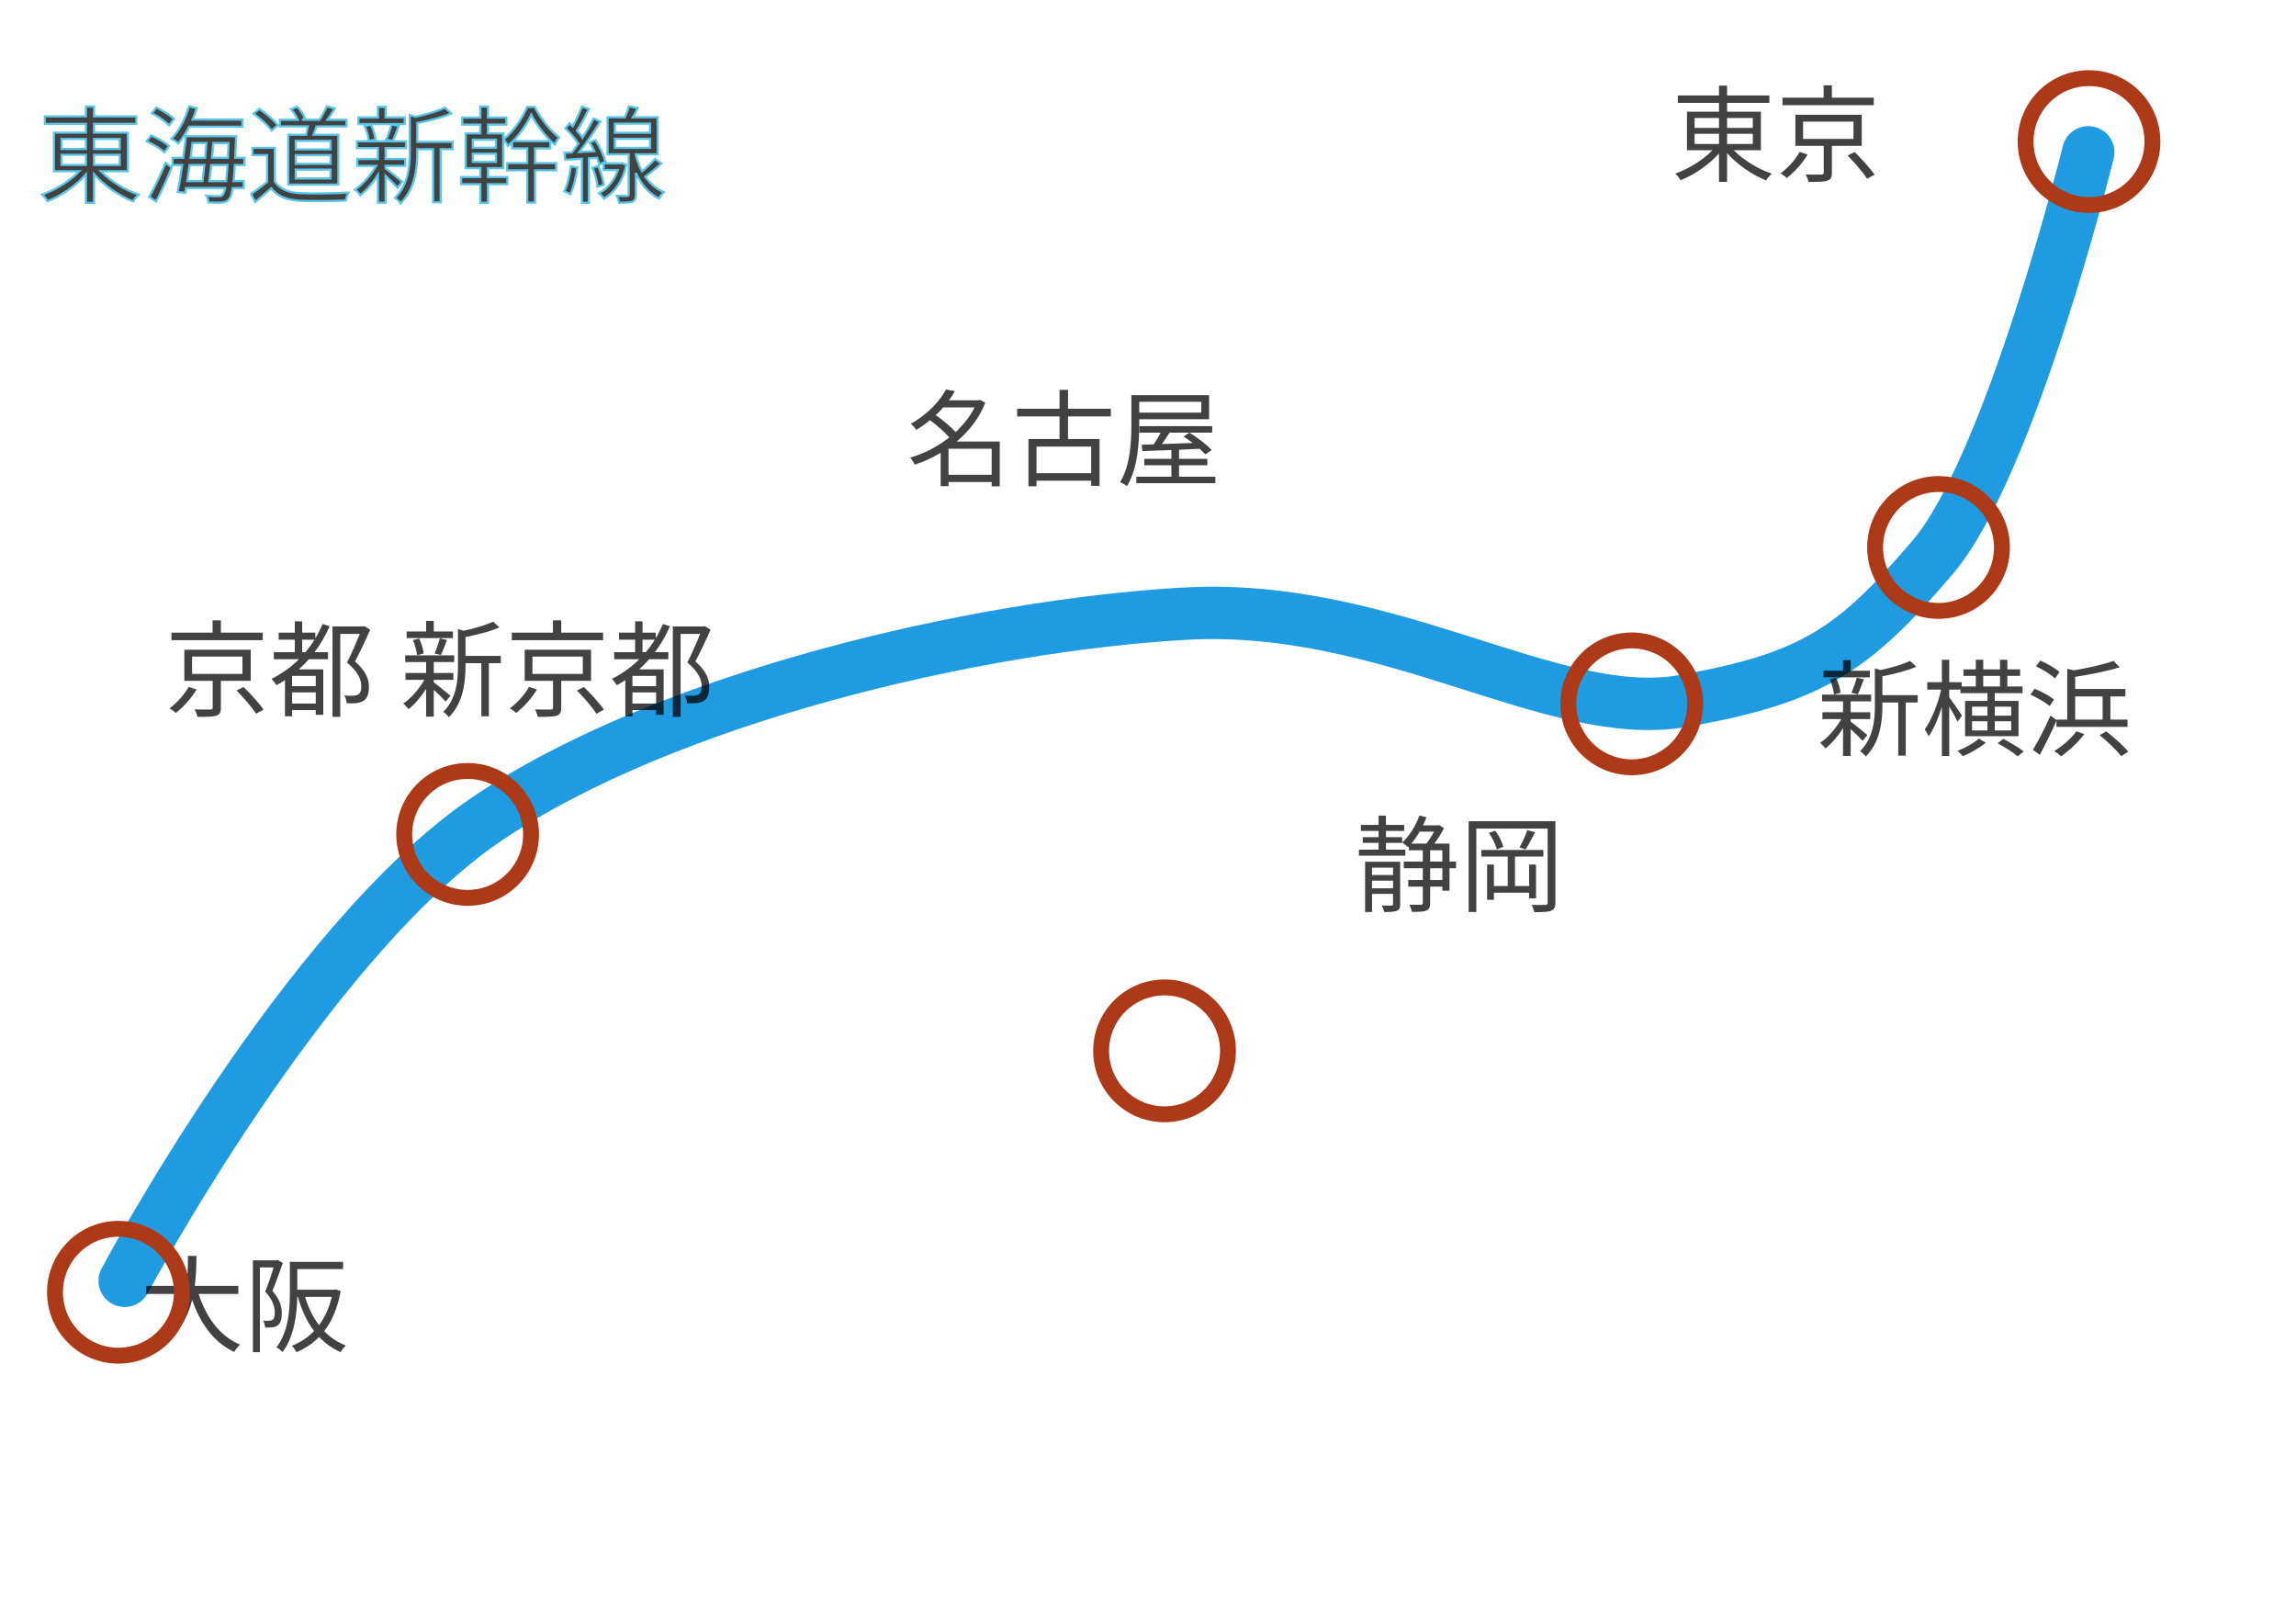
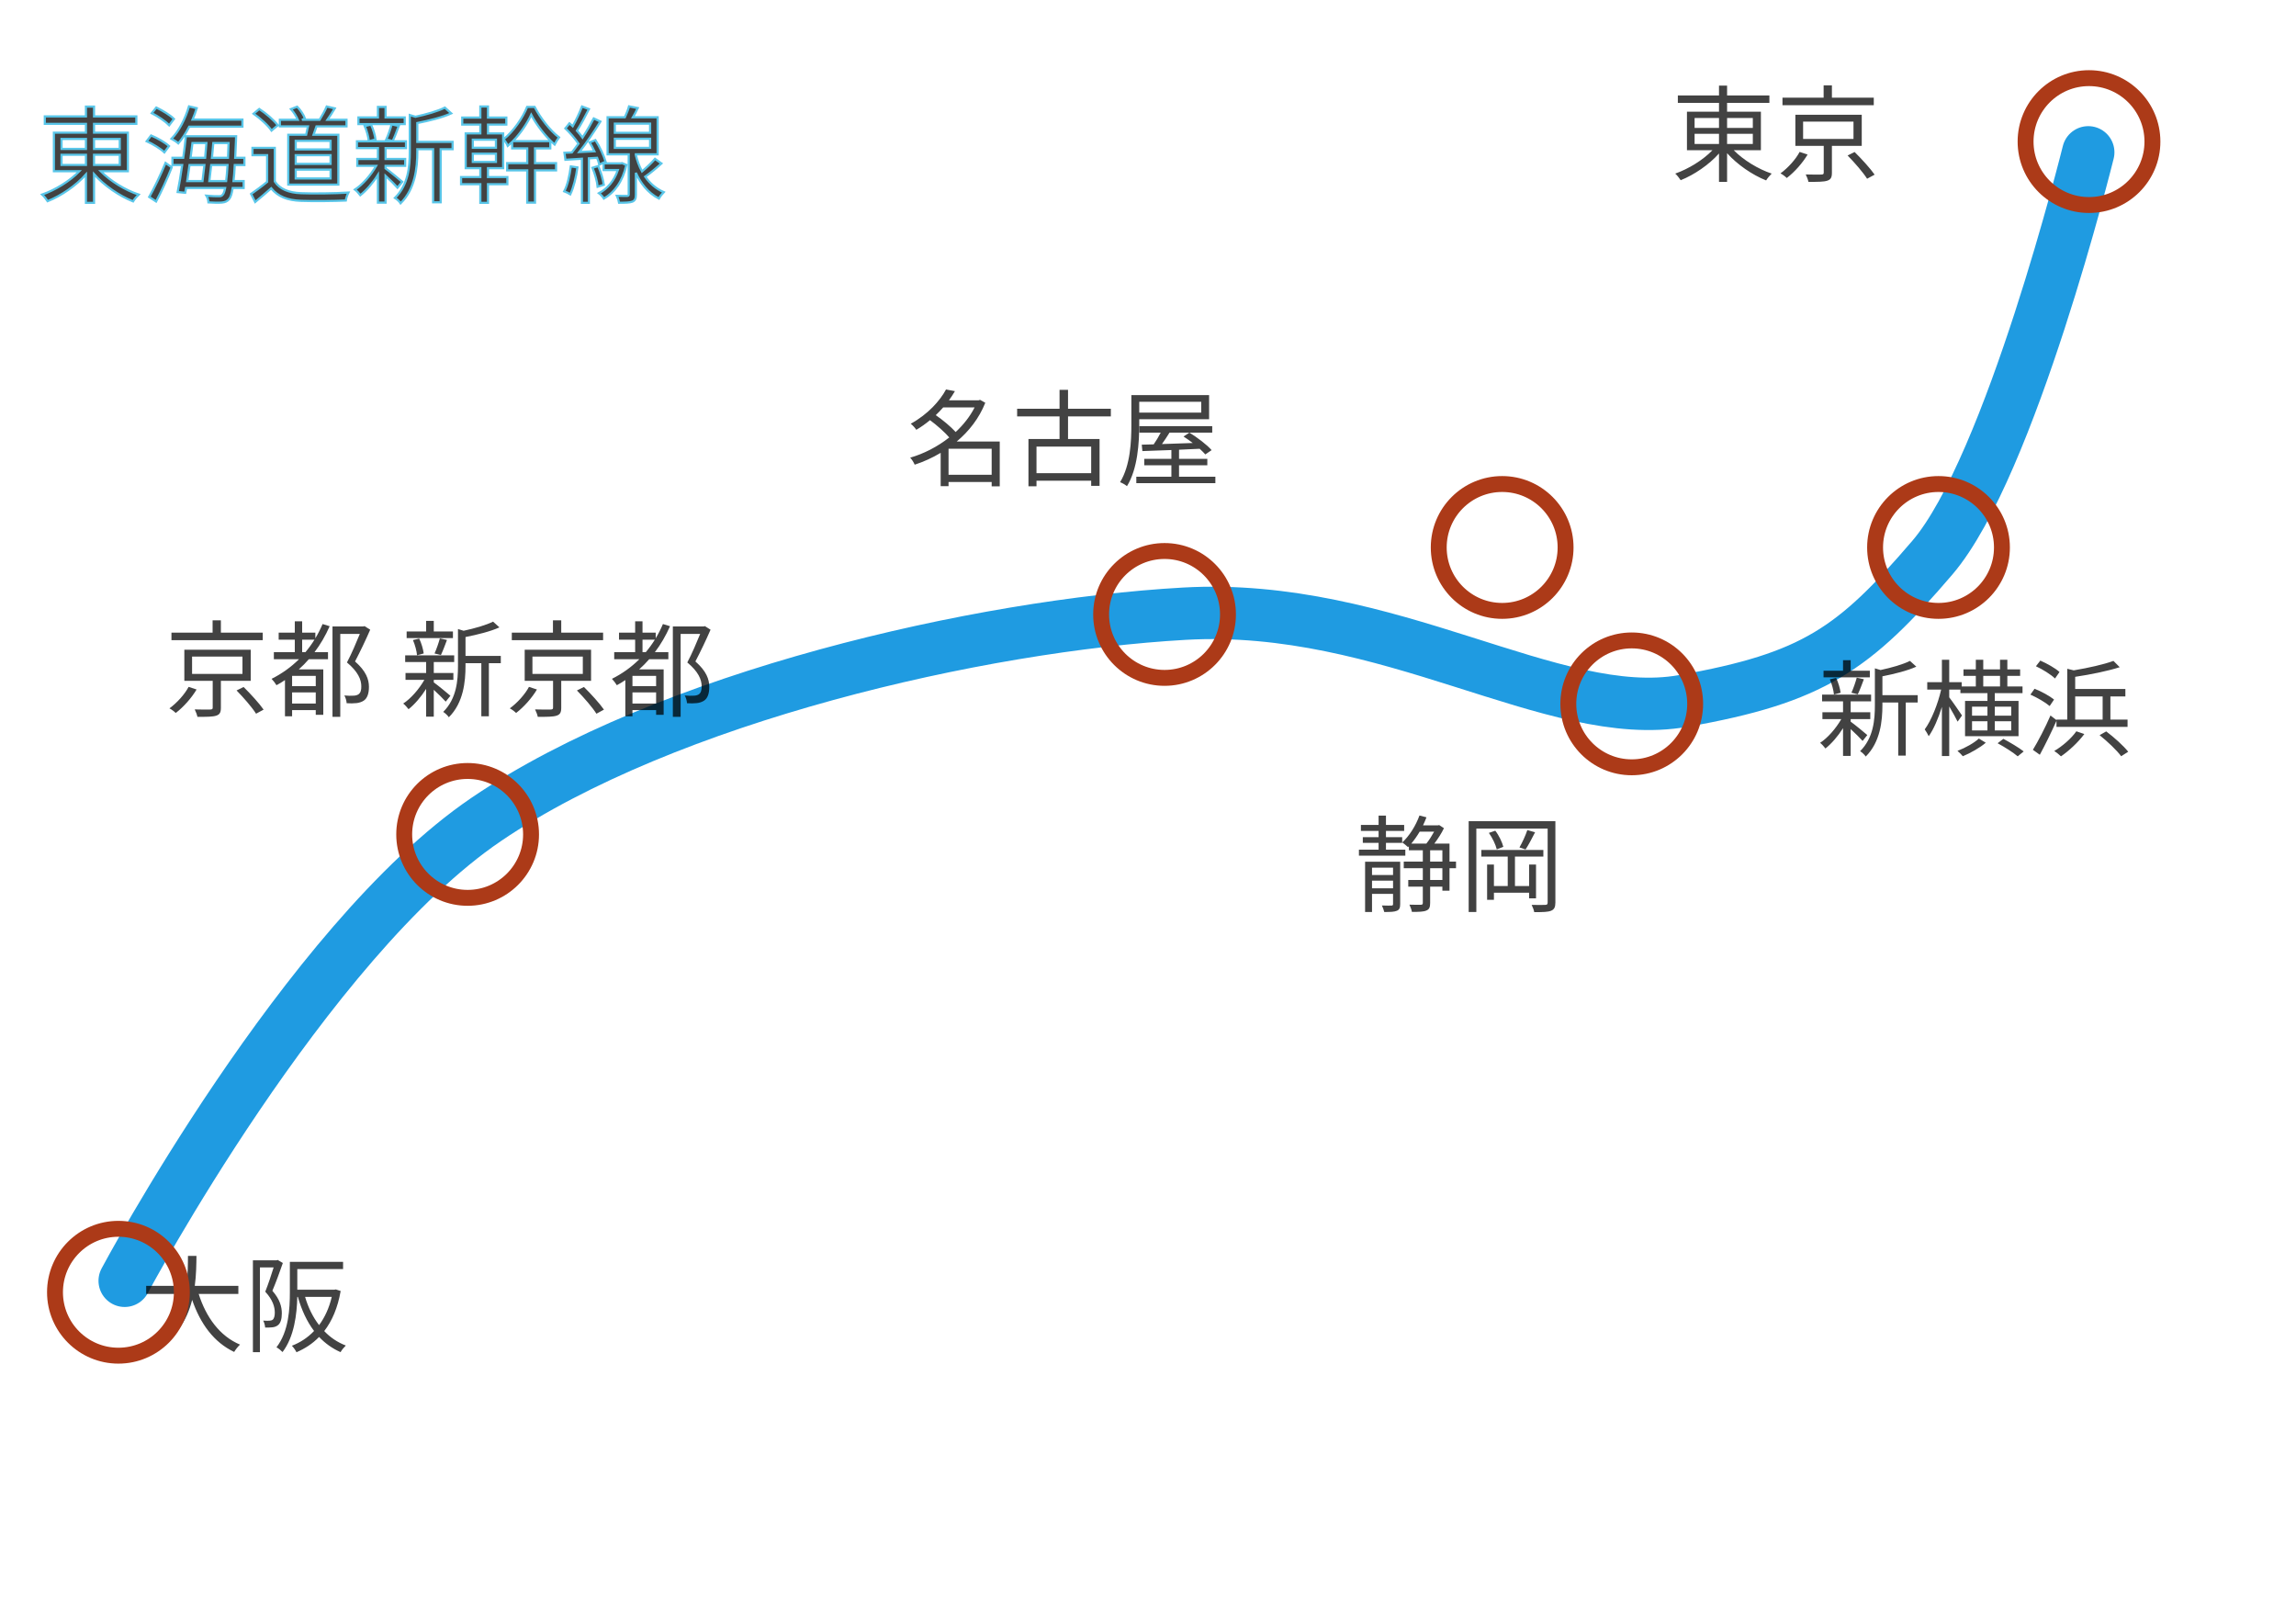
<svg xmlns="http://www.w3.org/2000/svg" width="1052.362" height="744.094" id="svg2" version="1.1">
  <defs id="defs4" />
  <g id="layer1" transform="translate(0,-308.2677)">
    <text xml:space="preserve" style="font-size:36px;font-style:normal;font-variant:normal;font-weight:normal;font-stretch:normal;text-indent:0;text-align:center;text-decoration:none;line-height:100%;letter-spacing:0px;word-spacing:0px;text-transform:none;direction:ltr;block-progression:tb;writing-mode:lr-tb;text-anchor:middle;baseline-shift:baseline;opacity:0.739;color:#000000;fill:#000000;fill-opacity:1;fill-rule:nonzero;stroke:none;stroke-width:1px;marker:none;visibility:visible;display:inline;overflow:visible;enable-background:accumulate;font-family:HGPSoeiKakupoptai;-inkscape-font-specification:HGPSoeiKakupoptai" x="65.714" y="646.952" id="text3759" transform="translate(0,308.2677)">
      <tspan id="tspan3761" x="65.714" y="646.952" />
    </text>
    <g id="g3850">
      <path id="path2985" d="M 957.143,378.076 C 957.143,378.076 921.572,521.909 885.714,563.791 849.856,605.672 831.156,618.988 771.429,629.505 711.701,640.022 636.98,584.168 542.857,589.505 448.734,594.842 305.908,627.425 222.857,683.791 139.806,740.156 57.143,895.219 57.143,895.219" style="fill:none;stroke:#1f9be1;stroke-width:24;stroke-linecap:round;stroke-linejoin:round;stroke-miterlimit:4;stroke-opacity:1;stroke-dasharray:none" />
      <text id="text3755" y="632.934" x="167.143" style="font-size:48px;font-style:normal;font-variant:normal;font-weight:normal;font-stretch:normal;text-indent:0;text-align:center;text-decoration:none;line-height:100%;letter-spacing:0px;word-spacing:0px;text-transform:none;direction:ltr;block-progression:tb;writing-mode:lr-tb;text-anchor:middle;baseline-shift:baseline;opacity:0.739;color:#000000;fill:#000000;fill-opacity:1;fill-rule:nonzero;stroke:none;stroke-width:1px;marker:none;visibility:visible;display:inline;overflow:visible;enable-background:accumulate;font-family:HGPSoeiKakupoptai;-inkscape-font-specification:HGPSoeiKakupoptai" xml:space="preserve">
        <tspan y="632.934" x="167.143" id="tspan3757">京都</tspan>
      </text>
      <text id="text3755" y="632.934" x="167.143" style="font-size:48px;font-style:normal;font-variant:normal;font-weight:normal;font-stretch:normal;text-indent:0;text-align:center;text-decoration:none;line-height:100%;letter-spacing:0px;word-spacing:0px;text-transform:none;direction:ltr;block-progression:tb;writing-mode:lr-tb;text-anchor:middle;baseline-shift:baseline;opacity:0.739;color:#000000;fill:#000000;fill-opacity:1;fill-rule:nonzero;stroke:none;stroke-width:1px;marker:none;visibility:visible;display:inline;overflow:visible;enable-background:accumulate;font-family:HGPSoeiKakupoptai;-inkscape-font-specification:HGPSoeiKakupoptai" xml:space="preserve">
        <tspan y="632.934" x="299.143" id="tspan3757">新京都</tspan>
      </text>
      <text id="text3763" y="924.076" x="155.714" style="font-size:48px;font-style:normal;font-variant:normal;font-weight:normal;font-stretch:normal;text-indent:0;text-align:center;text-decoration:none;line-height:100%;letter-spacing:0px;word-spacing:0px;text-transform:none;direction:ltr;block-progression:tb;writing-mode:lr-tb;text-anchor:middle;baseline-shift:baseline;opacity:0.739;color:#000000;fill:#000000;fill-opacity:1;fill-rule:nonzero;stroke:none;stroke-width:1px;marker:none;visibility:visible;display:inline;overflow:visible;enable-background:accumulate;font-family:HGPSoeiKakupoptai;-inkscape-font-specification:HGPSoeiKakupoptai" xml:space="preserve">
        <tspan y="924.076" x="155.714" id="tspan3765">大阪</tspan>
      </text>
      <text id="text3767" y="527.219" x="531.286" style="font-size:48px;font-style:normal;font-variant:normal;font-weight:normal;font-stretch:normal;text-indent:0;text-align:center;text-decoration:none;line-height:100%;letter-spacing:0px;word-spacing:0px;text-transform:none;direction:ltr;block-progression:tb;writing-mode:lr-tb;text-anchor:middle;baseline-shift:baseline;opacity:0.739;color:#000000;fill:#000000;fill-opacity:1;fill-rule:nonzero;stroke:none;stroke-width:1px;marker:none;visibility:visible;display:inline;overflow:visible;enable-background:accumulate;font-family:HGPSoeiKakupoptai;-inkscape-font-specification:HGPSoeiKakupoptai" xml:space="preserve">
        <tspan y="527.219" x="531.286" id="tspan3769">名古屋</tspan>
      </text>
      <text id="text3771" y="650.934" x="948.571" style="font-size:48px;font-style:normal;font-variant:normal;font-weight:normal;font-stretch:normal;text-indent:0;text-align:center;text-decoration:none;line-height:100%;letter-spacing:0px;word-spacing:0px;text-transform:none;direction:ltr;block-progression:tb;writing-mode:lr-tb;text-anchor:middle;baseline-shift:baseline;opacity:0.739;color:#000000;fill:#000000;fill-opacity:1;fill-rule:nonzero;stroke:none;stroke-width:1px;marker:none;visibility:visible;display:inline;overflow:visible;enable-background:accumulate;font-family:HGPSoeiKakupoptai;-inkscape-font-specification:HGPSoeiKakupoptai" xml:space="preserve">
        <tspan y="650.934" x="948.571" id="tspan3773">新横浜</tspan>
      </text>
      <text id="text3775" y="722.362" x="712.571" style="font-size:48px;font-style:normal;font-variant:normal;font-weight:normal;font-stretch:normal;text-indent:0;text-align:center;text-decoration:none;line-height:100%;letter-spacing:0px;word-spacing:0px;text-transform:none;direction:ltr;block-progression:tb;writing-mode:lr-tb;text-anchor:middle;baseline-shift:baseline;opacity:0.739;color:#000000;fill:#000000;fill-opacity:1;fill-rule:nonzero;stroke:none;stroke-width:1px;marker:none;visibility:visible;display:inline;overflow:visible;enable-background:accumulate;font-family:HGPSoeiKakupoptai;-inkscape-font-specification:HGPSoeiKakupoptai" xml:space="preserve">
        <tspan y="722.362" x="712.571" id="tspan3777">静岡</tspan>
      </text>
      <text id="text3779" y="397.383" x="205.046" style="font-size:48px;font-style:normal;font-variant:normal;font-weight:normal;font-stretch:normal;text-indent:0;text-align:center;text-decoration:none;line-height:100%;letter-spacing:0px;word-spacing:0px;text-transform:none;direction:ltr;block-progression:tb;writing-mode:lr-tb;text-anchor:middle;baseline-shift:baseline;opacity:0.739;color:#000000;fill:#000000;fill-opacity:1;fill-rule:nonzero;stroke:#1fb2e1;stroke-width:1px;marker:none;visibility:visible;display:inline;overflow:visible;enable-background:accumulate;font-family:HGPSoeiKakupoptai;-inkscape-font-specification:HGPSoeiKakupoptai;stroke-opacity:1" xml:space="preserve">
        <tspan y="397.383" x="205.046" id="tspan3848">東海道新幹線</tspan>
      </text>
      <text id="text3783" y="387.772" x="857.549" style="font-size:48px;font-style:normal;font-variant:normal;font-weight:normal;font-stretch:normal;text-indent:0;text-align:center;text-decoration:none;line-height:100%;letter-spacing:0px;word-spacing:0px;text-transform:none;direction:ltr;block-progression:tb;writing-mode:lr-tb;text-anchor:middle;baseline-shift:baseline;opacity:0.739;color:#000000;fill:#000000;fill-opacity:1;fill-rule:nonzero;stroke:none;stroke-width:1px;marker:none;visibility:visible;display:inline;overflow:visible;enable-background:accumulate;font-family:HGPSoeiKakupoptai;-inkscape-font-specification:HGPSoeiKakupoptai" xml:space="preserve">
        <tspan y="387.772" x="857.549" id="tspan3785">東京</tspan>
      </text>
      <path transform="matrix(0.3037135,0,0,0.3037135,322.3711,644.7202)" d="M -260,151.237 A 95.714,95.714 0 1 1 -451.429,151.237 95.714,95.714 0 1 1 -260,151.237 z" id="path3789" style="fill:none;stroke:#ac3a18;stroke-width:24;stroke-linecap:butt;stroke-linejoin:miter;stroke-miterlimit:4;stroke-opacity:1;stroke-dasharray:none;stroke-dashoffset:0" />
      <path transform="matrix(0.3037135,0,0,0.3037135,996.5453,513.2184)" d="M -260,151.237 A 95.714,95.714 0 1 1 -451.429,151.237 95.714,95.714 0 1 1 -260,151.237 z" id="path3789-2" style="fill:none;stroke:#ac3a18;stroke-width:24;stroke-linecap:butt;stroke-linejoin:miter;stroke-miterlimit:4;stroke-opacity:1;stroke-dasharray:none;stroke-dashoffset:0" />
-       <path transform="matrix(0.3037135,0, 0, 0.3037135, 1196.545, 513.2184)" d="M -260, 151.237 A 95.714,95.714 0 1 1 -451.429,151.237 95.714,95.714 0 1 1 -260,151.237 z" id="path3789-10" style="fill:none;stroke:#ac3a18;stroke-width:24;stroke-linecap:butt;stroke-linejoin:miter;stroke-miterlimit:4;stroke-opacity:1;stroke-dasharray:none;stroke-dashoffset:0" />
-       <path transform="matrix(0.3037135,0,0,0.3037135,641.8049,743.9152)" d="M -260,151.237 A 95.714,95.714 0 1 1 -451.429,151.237 95.714,95.714 0 1 1 -260,151.237 z" id="path3789-9" style="fill:none;stroke:#ac3a18;stroke-width:24;stroke-linecap:butt;stroke-linejoin:miter;stroke-miterlimit:4;stroke-opacity:1;stroke-dasharray:none;stroke-dashoffset:0" />
+       <path transform="matrix(0.3037135,0, 0, 0.3037135, 796.5453, 513.2184)" d="M -260, 151.237 A 95.714,95.714 0 1 1 -451.429,151.237 95.714,95.714 0 1 1 -260,151.237 z" id="path3789-10" style="fill:none;stroke:#ac3a18;stroke-width:24;stroke-linecap:butt;stroke-linejoin:miter;stroke-miterlimit:4;stroke-opacity:1;stroke-dasharray:none;stroke-dashoffset:0" />
+       <path transform="matrix(0.3037135,0,0,0.3037135,641.8049,543.9152)" d="M -260,151.237 A 95.714,95.714 0 1 1 -451.429,151.237 95.714,95.714 0 1 1 -260,151.237 z" id="path3789-9" style="fill:none;stroke:#ac3a18;stroke-width:24;stroke-linecap:butt;stroke-linejoin:miter;stroke-miterlimit:4;stroke-opacity:1;stroke-dasharray:none;stroke-dashoffset:0" />
      <path transform="matrix(0.3037135,0,0,0.3037135,855.9362,584.8957)" d="M -260,151.237 A 95.714,95.714 0 1 1 -451.429,151.237 95.714,95.714 0 1 1 -260,151.237 z" id="path3789-1" style="fill:none;stroke:#ac3a18;stroke-width:24;stroke-linecap:butt;stroke-linejoin:miter;stroke-miterlimit:4;stroke-opacity:1;stroke-dasharray:none;stroke-dashoffset:0" />
      <path transform="matrix(0.3037135,0,0,0.3037135,1065.523,327.2175)" d="M -260,151.237 A 95.714,95.714 0 1 1 -451.429,151.237 95.714,95.714 0 1 1 -260,151.237 z" id="path3789-3" style="fill:none;stroke:#ac3a18;stroke-width:24;stroke-linecap:butt;stroke-linejoin:miter;stroke-miterlimit:4;stroke-opacity:1;stroke-dasharray:none;stroke-dashoffset:0" />
      <path transform="matrix(0.3037135,0,0,0.3037135,162.312,854.5303)" d="M -260,151.237 A 95.714,95.714 0 1 1 -451.429,151.237 95.714,95.714 0 1 1 -260,151.237 z" id="path3789-4" style="fill:none;stroke:#ac3a18;stroke-width:24;stroke-linecap:butt;stroke-linejoin:miter;stroke-miterlimit:4;stroke-opacity:1;stroke-dasharray:none;stroke-dashoffset:0" />
    </g>
  </g>
</svg>
